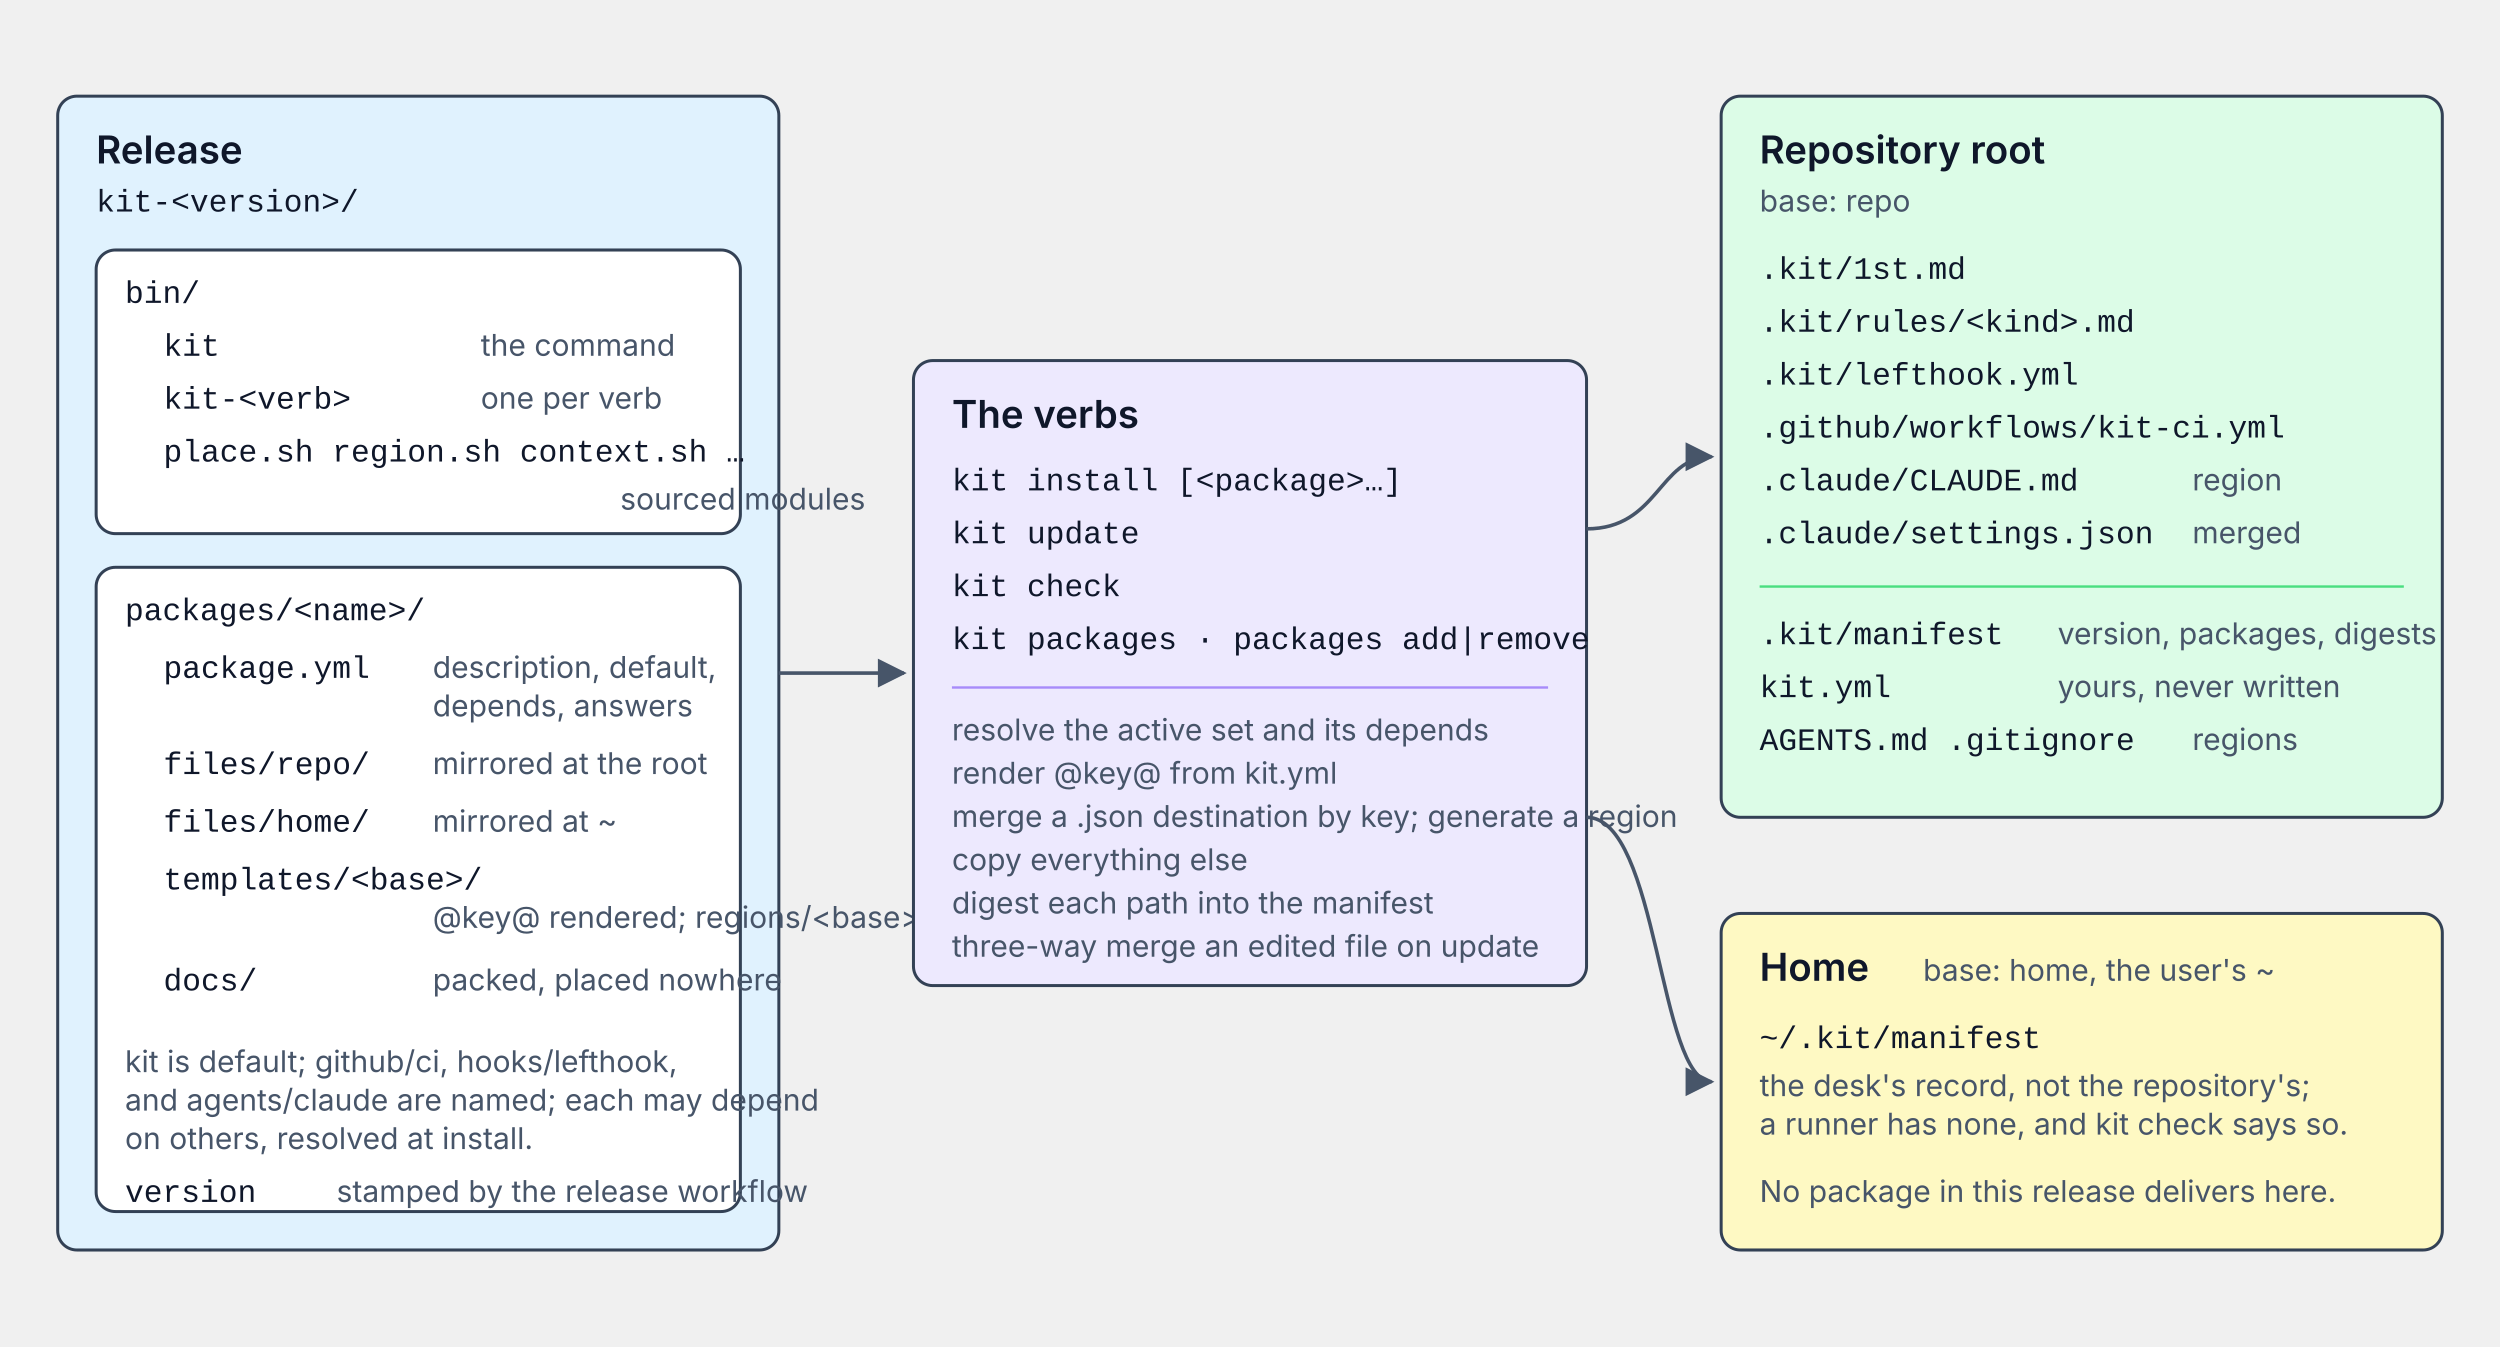
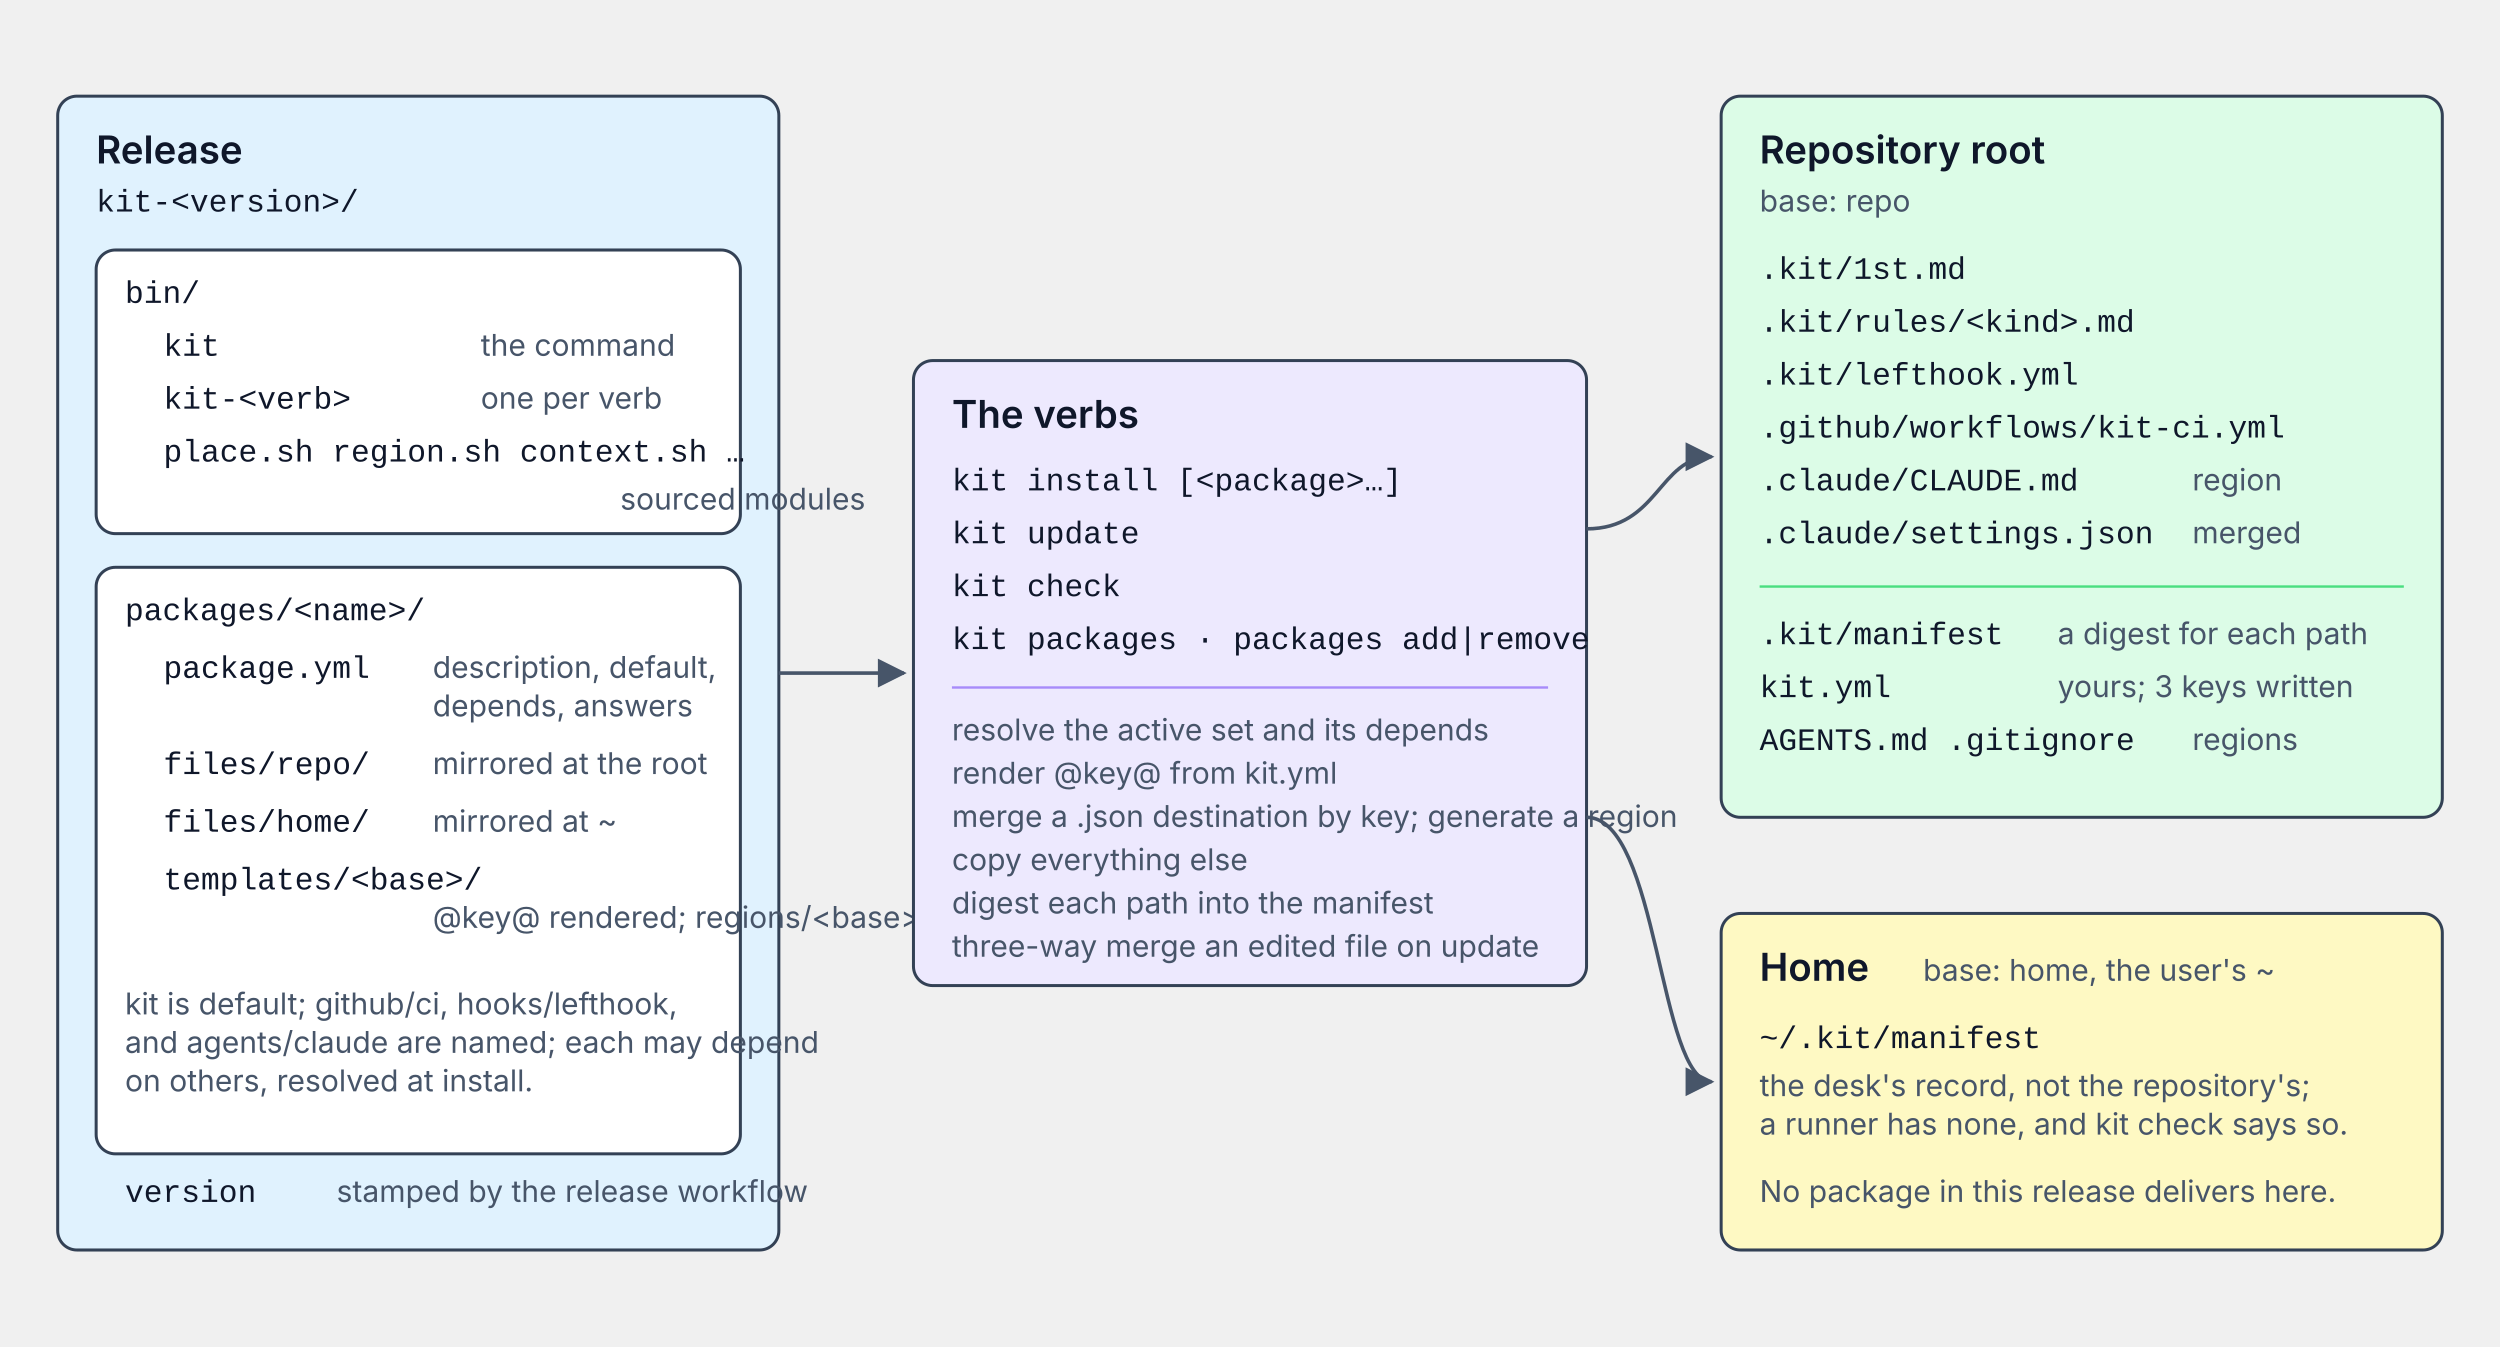
<svg xmlns="http://www.w3.org/2000/svg" viewBox="0 0 1040 560" width="1040" height="560" role="img" aria-labelledby="title desc">
  <defs>
    <marker id="arrow" viewBox="0 0 10 10" refX="9" refY="5" markerWidth="8" markerHeight="8" orient="auto-start-reverse">
      <path d="M 0 0 L 10 5 L 0 10 z" fill="#475569" />
    </marker>
    <style>
      text { font-family: Inter, -apple-system, "Segoe UI", Helvetica, Arial, sans-serif; font-size: 14px; fill: #0f172a; }
      .h { font-size: 16px; font-weight: 600; }
      .m { font-family: "SF Mono", Menlo, Consolas, "Liberation Mono", monospace; font-size: 13px; }
      .d { fill: #475569; font-size: 12.5px; }
      .box { stroke: #334155; stroke-width: 1.25; rx: 8; }
      .edge { stroke: #475569; stroke-width: 1.5; fill: none; marker-end: url(#arrow); }
    </style>
  </defs>
  <rect class="box" x="24" y="40" width="300" height="480" fill="#e0f2fe" />
  <text class="h" x="40" y="68">Release</text>
  <text class="m" x="40" y="88">kit-&lt;version&gt;/</text>
  <rect class="box" x="40" y="104" width="268" height="118" fill="#ffffff" />
  <text class="m" x="52" y="126">bin/</text>
  <text class="m" x="68" y="148">kit</text>
  <text class="d" x="200" y="148">the command</text>
  <text class="m" x="68" y="170">kit-&lt;verb&gt;</text>
  <text class="d" x="200" y="170">one per verb</text>
  <text class="m" x="68" y="192">place.sh region.sh context.sh …</text>
  <text class="d" x="258" y="212">sourced modules</text>
-   <rect class="box" x="40" y="236" width="268" height="268" fill="#ffffff" />
+   <rect class="box" x="40" y="236" width="268" height="244" fill="#ffffff" />
  <text class="m" x="52" y="258">packages/&lt;name&gt;/</text>
  <text class="m" x="68" y="282">package.yml</text>
  <text class="d" x="180" y="282">description, default,</text>
  <text class="d" x="180" y="298">depends, answers</text>
  <text class="m" x="68" y="322">files/repo/</text>
  <text class="d" x="180" y="322">mirrored at the root</text>
  <text class="m" x="68" y="346">files/home/</text>
  <text class="d" x="180" y="346">mirrored at ~</text>
  <text class="m" x="68" y="370">templates/&lt;base&gt;/</text>
  <text class="d" x="180" y="386">@key@ rendered; regions/&lt;base&gt;/</text>
-   <text class="m" x="68" y="412">docs/</text>
-   <text class="d" x="180" y="412">packed, placed nowhere</text>
-   <text class="d" x="52" y="446">kit is default; github/ci, hooks/lefthook,</text>
-   <text class="d" x="52" y="462">and agents/claude are named; each may depend</text>
-   <text class="d" x="52" y="478">on others, resolved at install.</text>
+   <text class="d" x="52" y="422">kit is default; github/ci, hooks/lefthook,</text>
+   <text class="d" x="52" y="438">and agents/claude are named; each may depend</text>
+   <text class="d" x="52" y="454">on others, resolved at install.</text>
  <text class="m" x="52" y="500">version</text>
  <text class="d" x="140" y="500">stamped by the release workflow</text>
  <rect class="box" x="380" y="150" width="280" height="260" fill="#ede9fe" />
  <text class="h" x="396" y="178">The verbs</text>
  <text class="m" x="396" y="204">kit install [&lt;package&gt;…]</text>
  <text class="m" x="396" y="226">kit update</text>
  <text class="m" x="396" y="248">kit check</text>
  <text class="m" x="396" y="270">kit packages · packages add|remove</text>
  <line x1="396" y1="286" x2="644" y2="286" stroke="#a78bfa" stroke-width="1" />
  <text class="d" x="396" y="308">resolve the active set and its depends</text>
  <text class="d" x="396" y="326">render @key@ from kit.yml</text>
  <text class="d" x="396" y="344">merge a .json destination by key; generate a region</text>
  <text class="d" x="396" y="362">copy everything else</text>
  <text class="d" x="396" y="380">digest each path into the manifest</text>
  <text class="d" x="396" y="398">three-way merge an edited file on update</text>
  <rect class="box" x="716" y="40" width="300" height="300" fill="#dcfce7" />
  <text class="h" x="732" y="68">Repository root</text>
  <text class="d" x="732" y="88">base: repo</text>
  <text class="m" x="732" y="116">.kit/1st.md</text>
  <text class="m" x="732" y="138">.kit/rules/&lt;kind&gt;.md</text>
  <text class="m" x="732" y="160">.kit/lefthook.yml</text>
  <text class="m" x="732" y="182">.github/workflows/kit-ci.yml</text>
  <text class="m" x="732" y="204">.claude/CLAUDE.md</text>
  <text class="d" x="912" y="204">region</text>
  <text class="m" x="732" y="226">.claude/settings.json</text>
  <text class="d" x="912" y="226">merged</text>
  <line x1="732" y1="244" x2="1000" y2="244" stroke="#4ade80" stroke-width="1" />
  <text class="m" x="732" y="268">.kit/manifest</text>
-   <text class="d" x="856" y="268">version, packages, digests</text>
+   <text class="d" x="856" y="268">a digest for each path</text>
  <text class="m" x="732" y="290">kit.yml</text>
-   <text class="d" x="856" y="290">yours, never written</text>
+   <text class="d" x="856" y="290">yours; 3 keys written</text>
  <text class="m" x="732" y="312">AGENTS.md .gitignore</text>
  <text class="d" x="912" y="312">regions</text>
  <rect class="box" x="716" y="380" width="300" height="140" fill="#fef9c3" />
  <text class="h" x="732" y="408">Home</text>
  <text class="d" x="800" y="408">base: home, the user's ~</text>
  <text class="m" x="732" y="436">~/.kit/manifest</text>
  <text class="d" x="732" y="456">the desk's record, not the repository's;</text>
  <text class="d" x="732" y="472">a runner has none, and kit check says so.</text>
  <text class="d" x="732" y="500">No package in this release delivers here.</text>
  <path class="edge" d="M 324 280 L 376 280" />
  <path class="edge" d="M 660 220 C 690 220, 690 190, 712 190" />
  <path class="edge" d="M 660 340 C 690 340, 690 450, 712 450" />
</svg>
